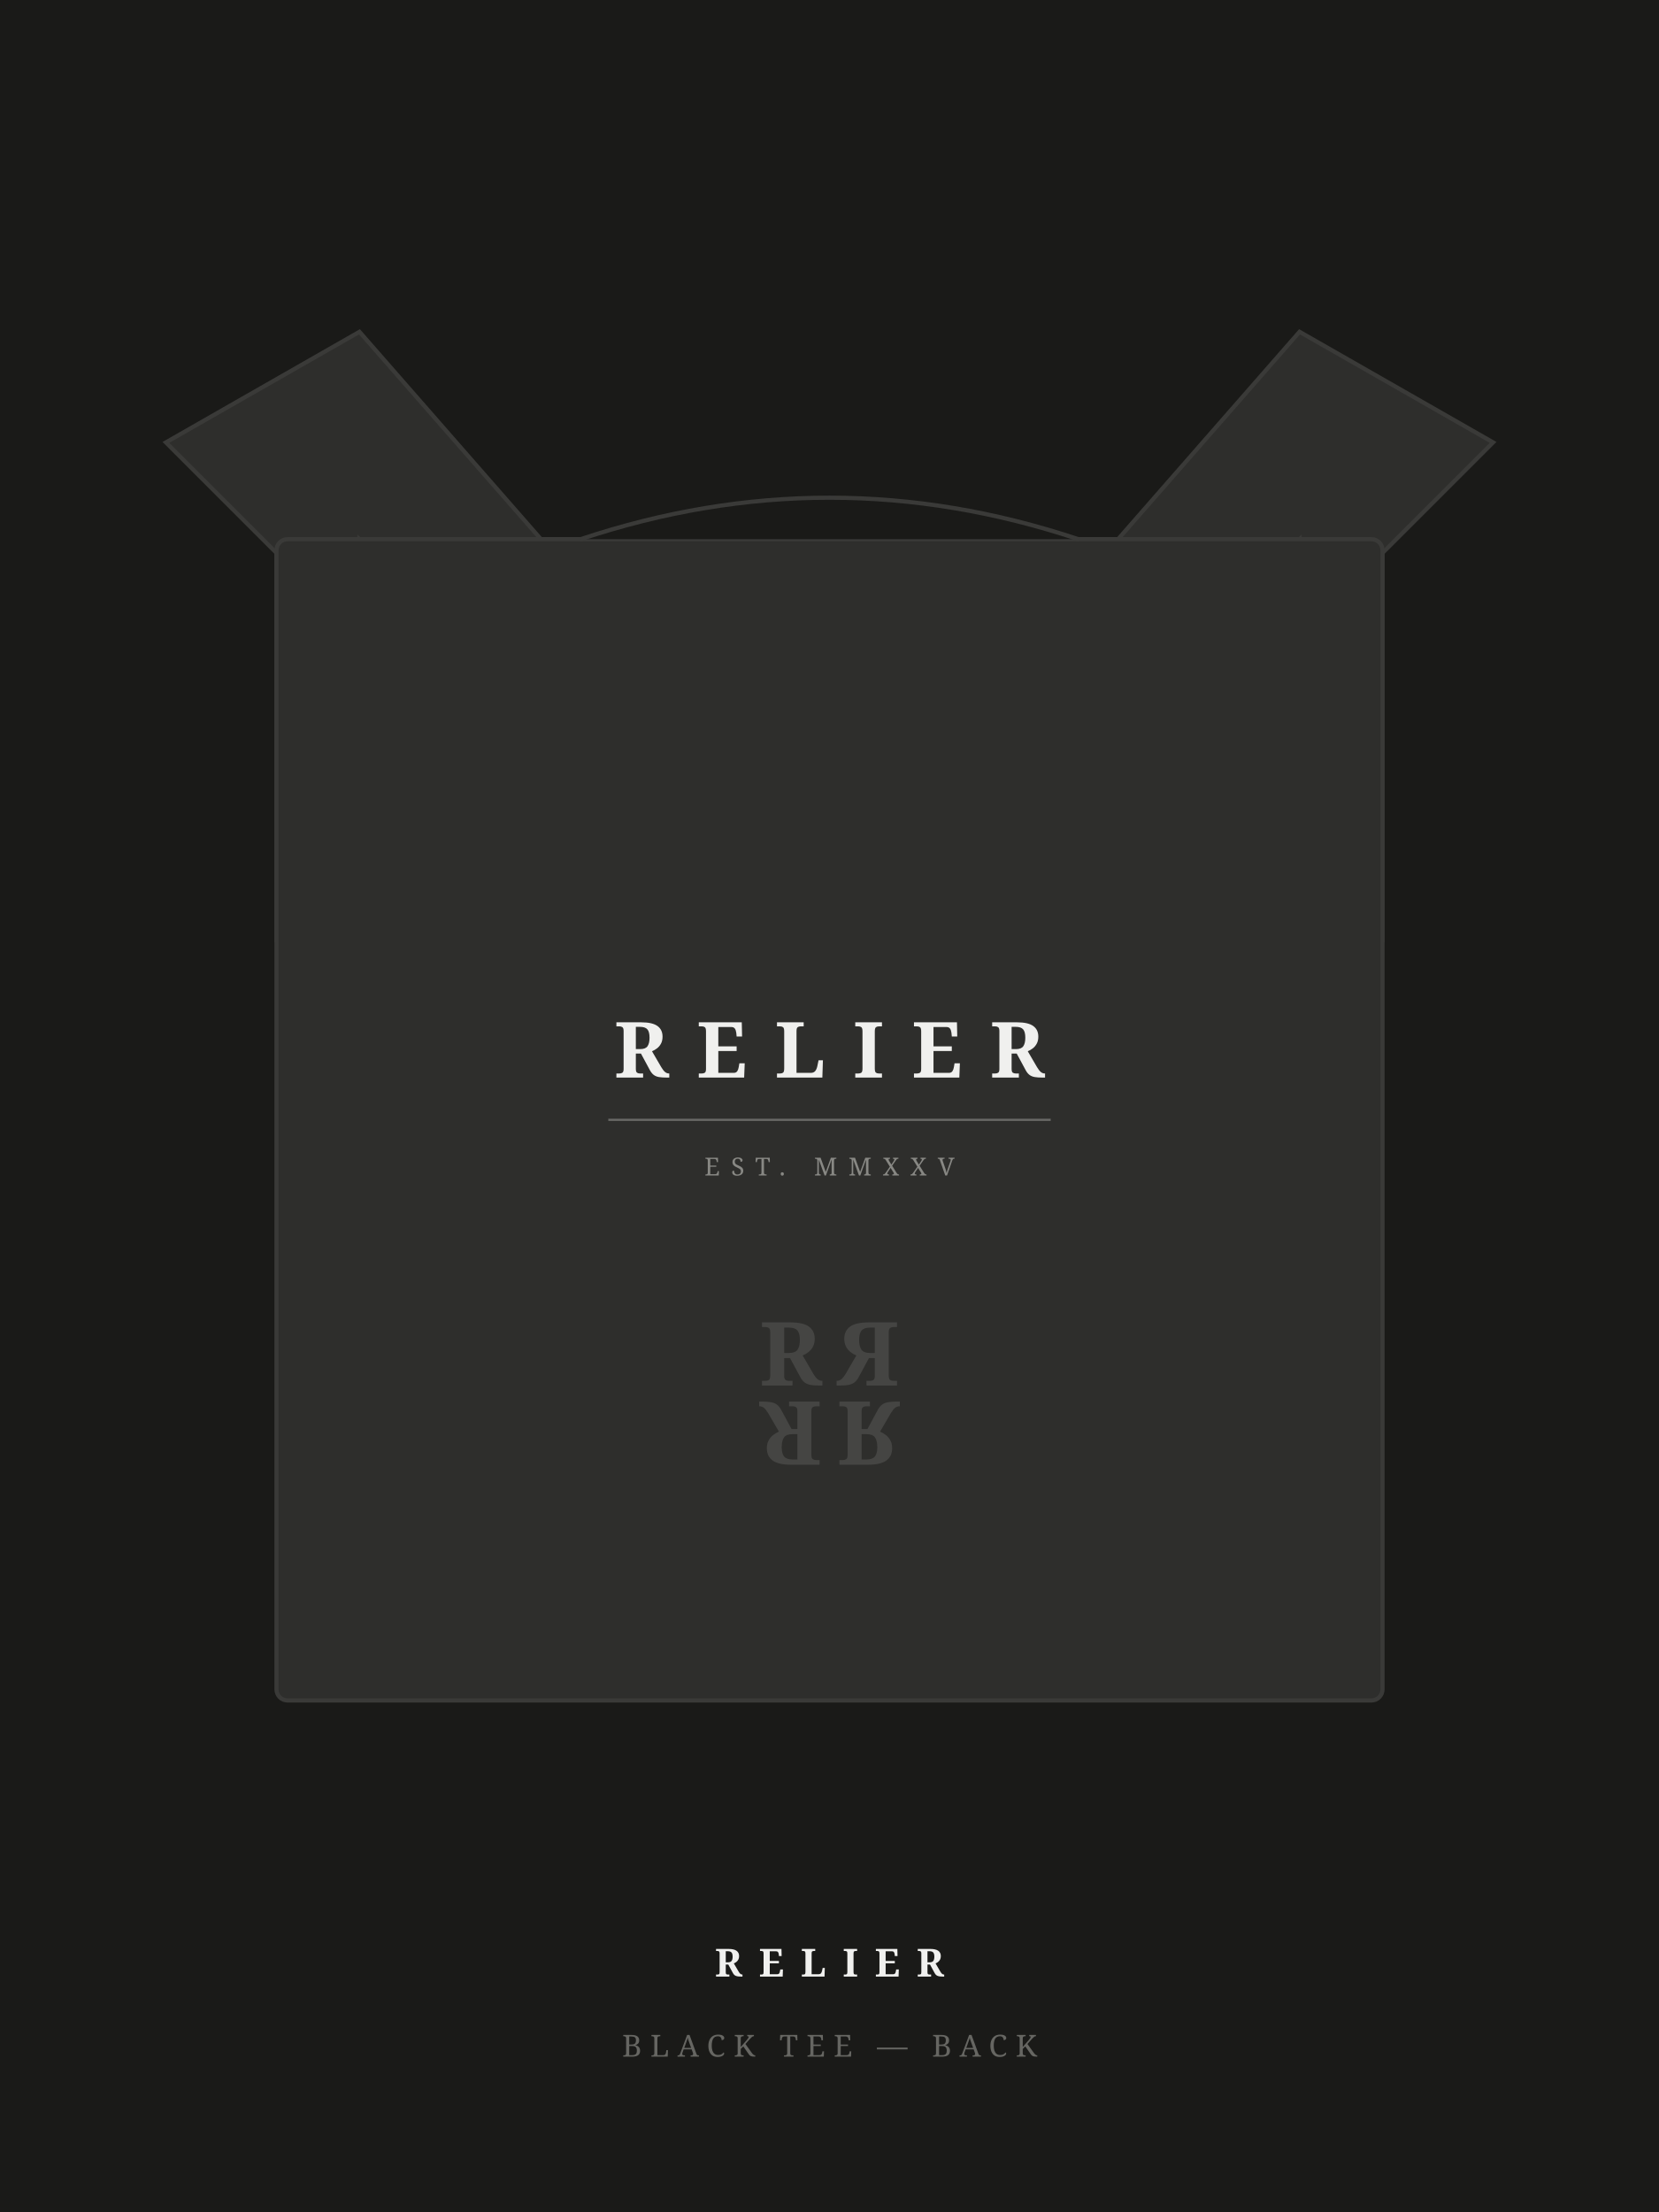
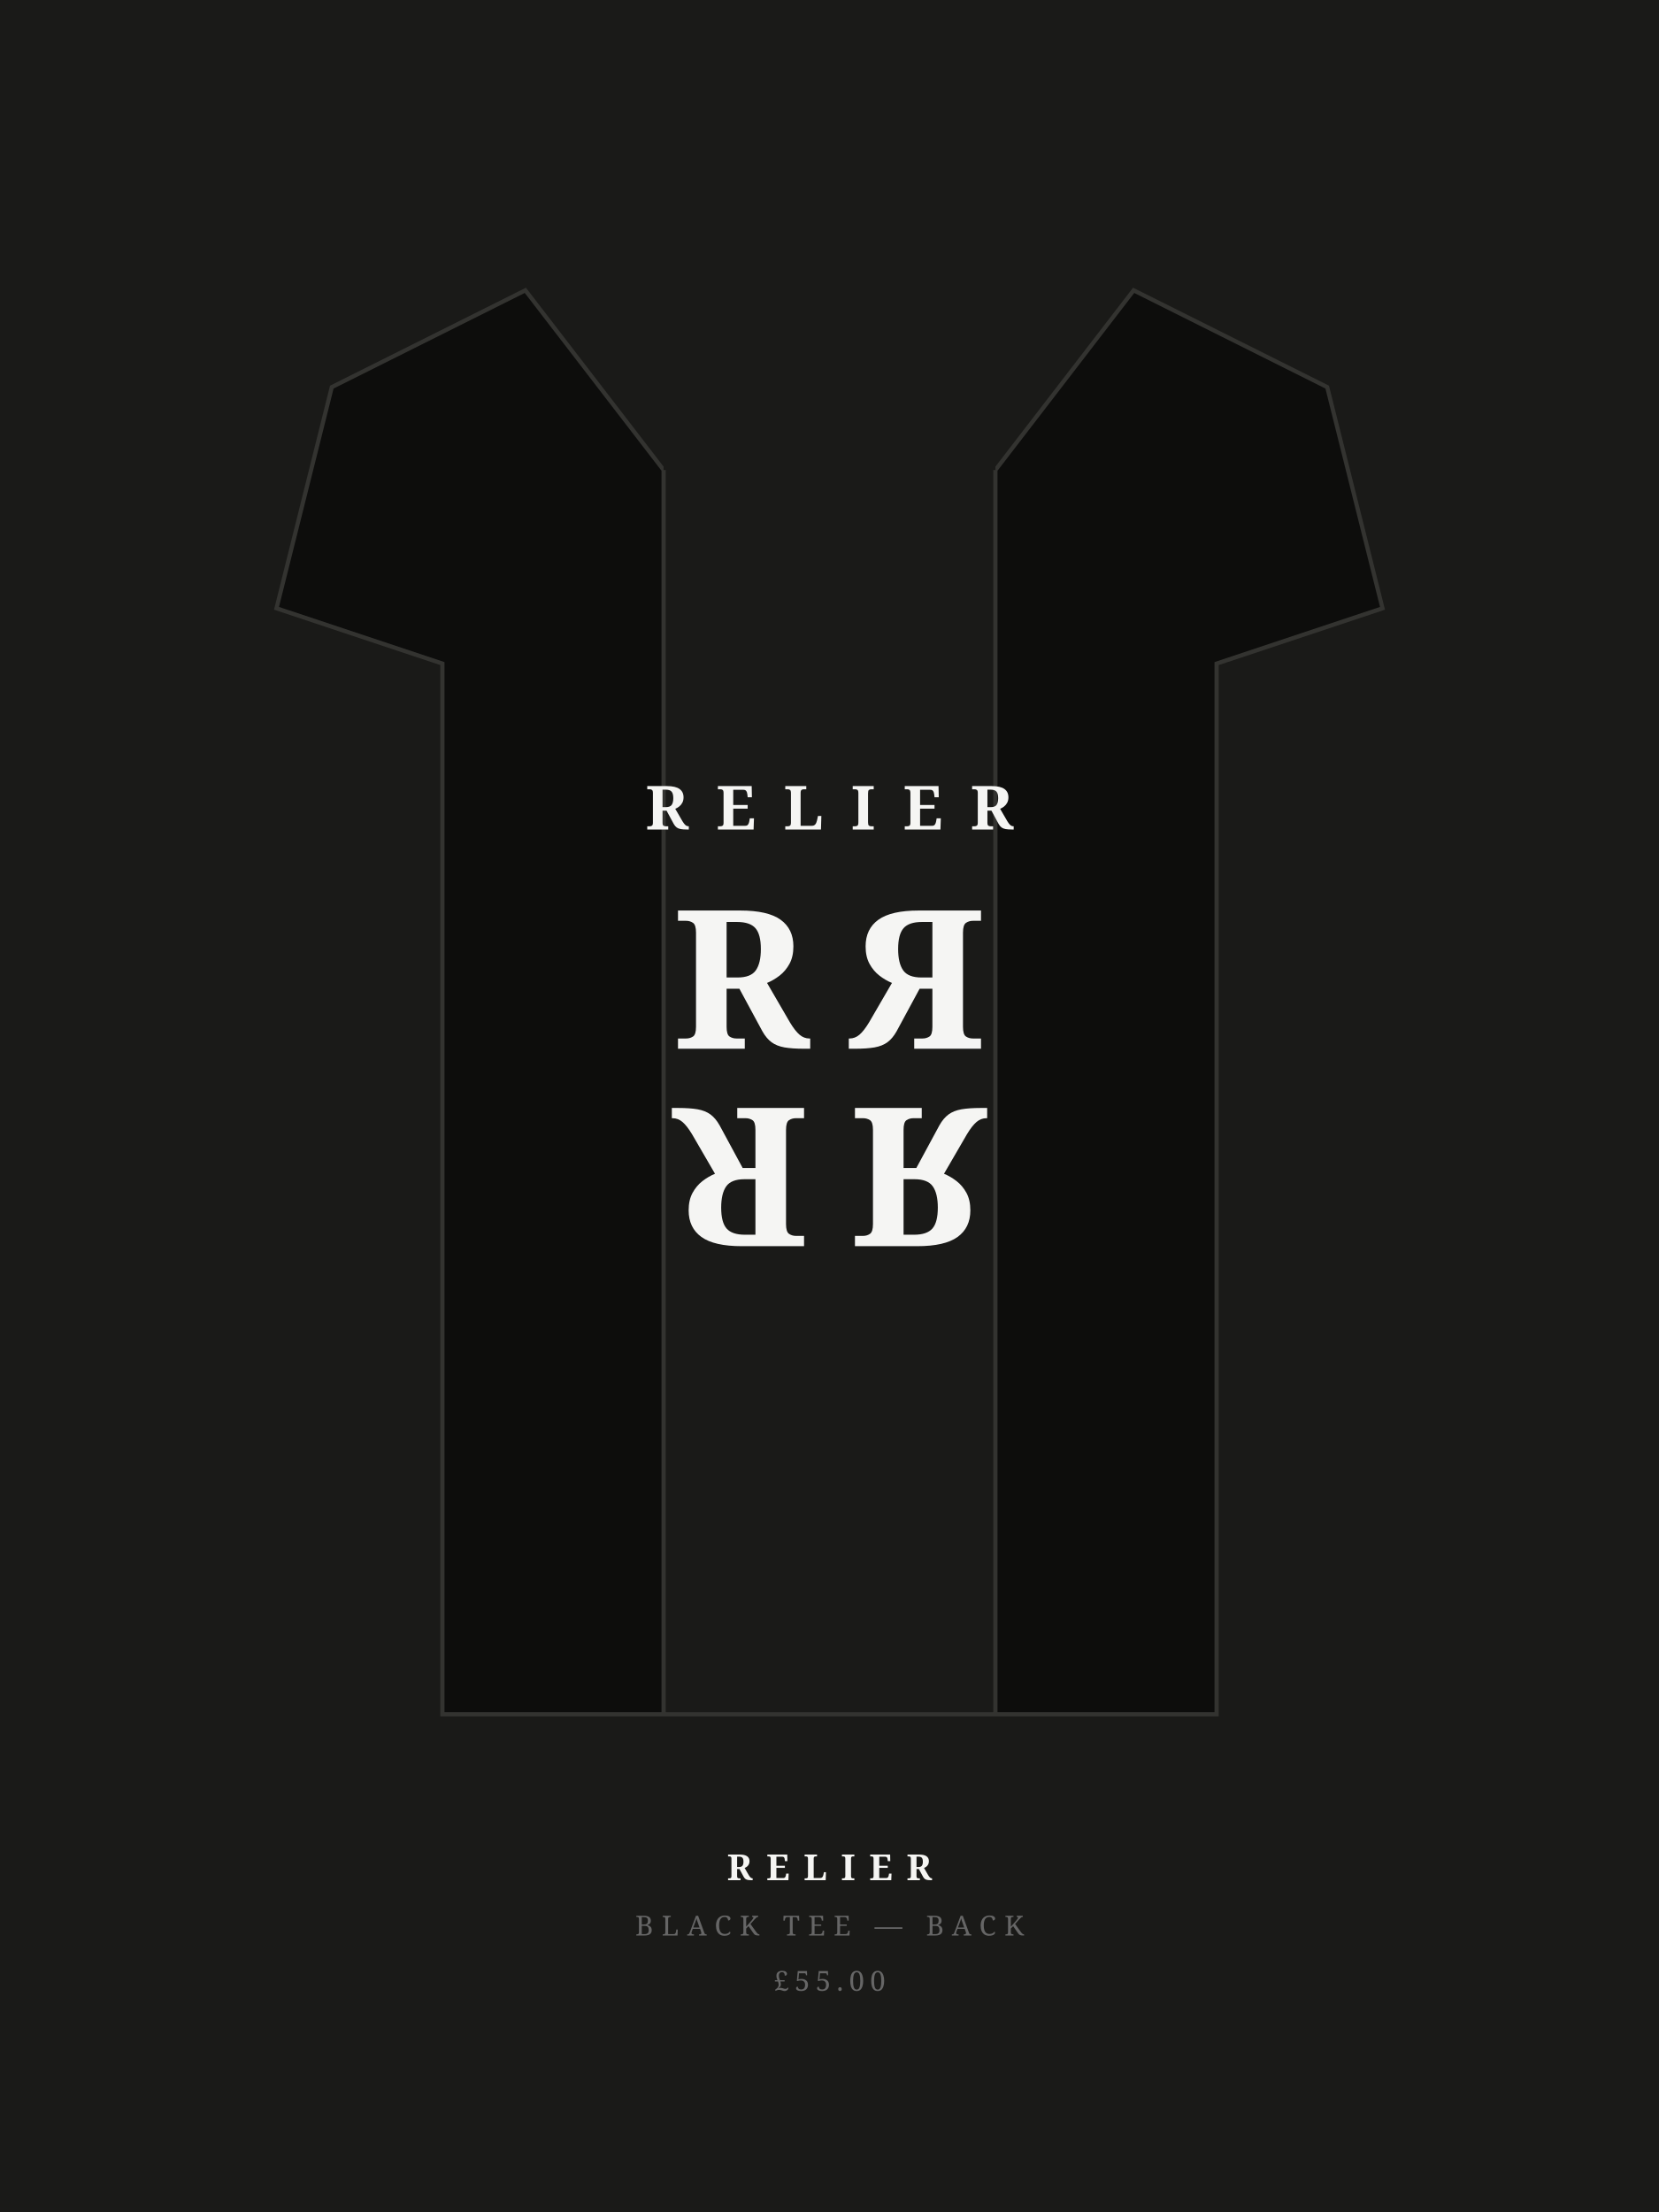
<svg xmlns="http://www.w3.org/2000/svg" viewBox="0 0 600 800">
  <rect width="600" height="800" fill="#1a1a18" />
-   <polygon points="60,160 130,120 200,200 170,230 130,195 130,340 100,340 100,200" fill="#2e2e2c" stroke="#3a3a38" stroke-width="1.5" />
-   <polygon points="540,160 470,120 400,200 430,230 470,195 470,340 500,340 500,200" fill="#2e2e2c" stroke="#3a3a38" stroke-width="1.5" />
-   <rect x="100" y="195" width="400" height="420" rx="4" fill="#2e2e2c" stroke="#3a3a38" stroke-width="1.5" />
-   <path d="M210,195 Q300,165 390,195" fill="#1a1a18" stroke="none" />
-   <path d="M210,195 Q300,165 390,195" fill="none" stroke="#3a3a38" stroke-width="1.5" />
-   <text x="300" y="380" text-anchor="middle" dominant-baseline="middle" font-family="Georgia, serif" font-weight="700" font-size="28" fill="#f0f0ee" letter-spacing="10">RELIER</text>
-   <line x1="220" y1="405" x2="380" y2="405" stroke="#f0f0ee" stroke-width="0.8" opacity="0.3" />
-   <text x="300" y="422" text-anchor="middle" dominant-baseline="middle" font-family="Georgia, serif" font-size="9" fill="#888884" letter-spacing="4">EST. MMXXV</text>
-   <text transform="translate(286,490)" text-anchor="middle" dominant-baseline="middle" font-family="Georgia, serif" font-weight="900" font-size="32" fill="#f0f0ee" opacity="0.12">R</text>
-   <text transform="translate(314,490) scale(-1,1)" text-anchor="middle" dominant-baseline="middle" font-family="Georgia, serif" font-weight="900" font-size="32" fill="#f0f0ee" opacity="0.12">R</text>
-   <text transform="translate(286,518) scale(-1,-1)" text-anchor="middle" dominant-baseline="middle" font-family="Georgia, serif" font-weight="900" font-size="32" fill="#f0f0ee" opacity="0.12">R</text>
-   <text transform="translate(314,518) scale(1,-1)" text-anchor="middle" dominant-baseline="middle" font-family="Georgia, serif" font-weight="900" font-size="32" fill="#f0f0ee" opacity="0.12">R</text>
-   <text x="300" y="710" text-anchor="middle" dominant-baseline="middle" font-family="Georgia, serif" font-weight="700" font-size="14" fill="#f0f0ee" letter-spacing="6">RELIER</text>
-   <text x="300" y="740" text-anchor="middle" dominant-baseline="middle" font-family="Georgia, serif" font-size="11" fill="#666662" letter-spacing="3">BLACK TEE — BACK</text>
+   <g fill="#0d0d0c" stroke="#333330" stroke-width="1.5">
+     <polygon points="120,140 190,105 240,170 240,620 360,620 360,170 410,105 480,140 500,220 440,240 440,620 160,620 160,240 100,220" />
+     <rect x="240" y="138" width="120" height="32" fill="#1a1a18" stroke="none" />
+   </g>
+   <text x="300" y="300" text-anchor="middle" font-family="Georgia,serif" font-weight="700" font-size="22" fill="#f5f5f3" letter-spacing="10">RELIER</text>
+   <g transform="translate(300,390)">
+     <text text-anchor="middle" dominant-baseline="middle" font-family="Georgia,serif" font-weight="900" font-size="70" fill="#f5f5f3" transform="translate(-32,-35)">R</text>
+     <text text-anchor="middle" dominant-baseline="middle" font-family="Georgia,serif" font-weight="900" font-size="70" fill="#f5f5f3" transform="translate(32,-35) scale(-1,1)">R</text>
+     <text text-anchor="middle" dominant-baseline="middle" font-family="Georgia,serif" font-weight="900" font-size="70" fill="#f5f5f3" transform="translate(-32,35) scale(-1,-1)">R</text>
+     <text text-anchor="middle" dominant-baseline="middle" font-family="Georgia,serif" font-weight="900" font-size="70" fill="#f5f5f3" transform="translate(32,35) scale(1,-1)">R</text>
+   </g>
+   <text x="300" y="680" text-anchor="middle" font-family="Georgia,serif" font-weight="700" font-size="13" fill="#f5f5f3" letter-spacing="5">RELIER</text>
+   <text x="300" y="700" text-anchor="middle" font-family="Georgia,serif" font-size="10" fill="#666" letter-spacing="3">BLACK TEE — BACK</text>
+   <text x="300" y="720" text-anchor="middle" font-family="Georgia,serif" font-size="10" fill="#666" letter-spacing="2">£55.00</text>
</svg>
